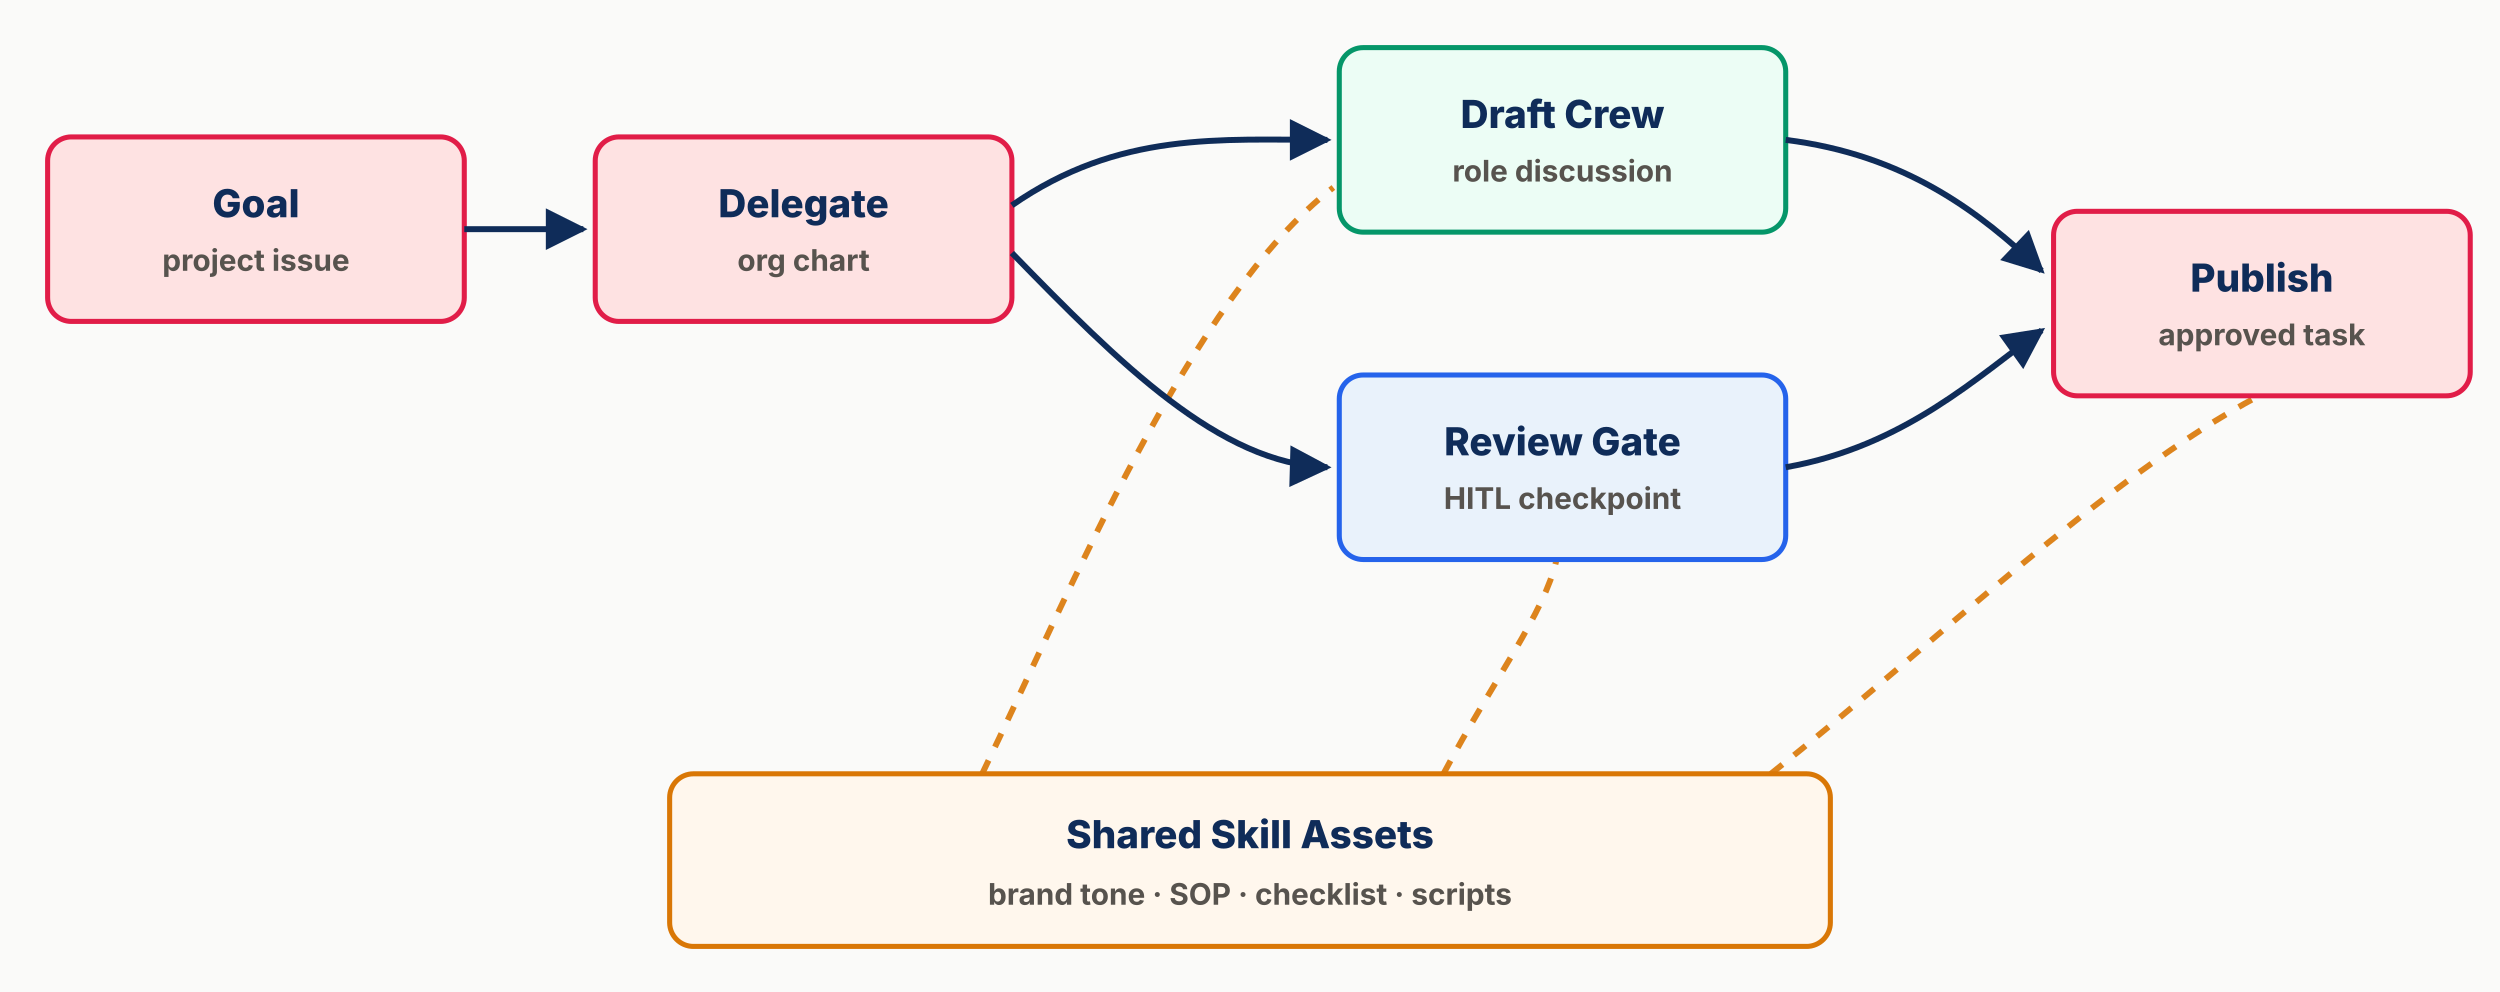
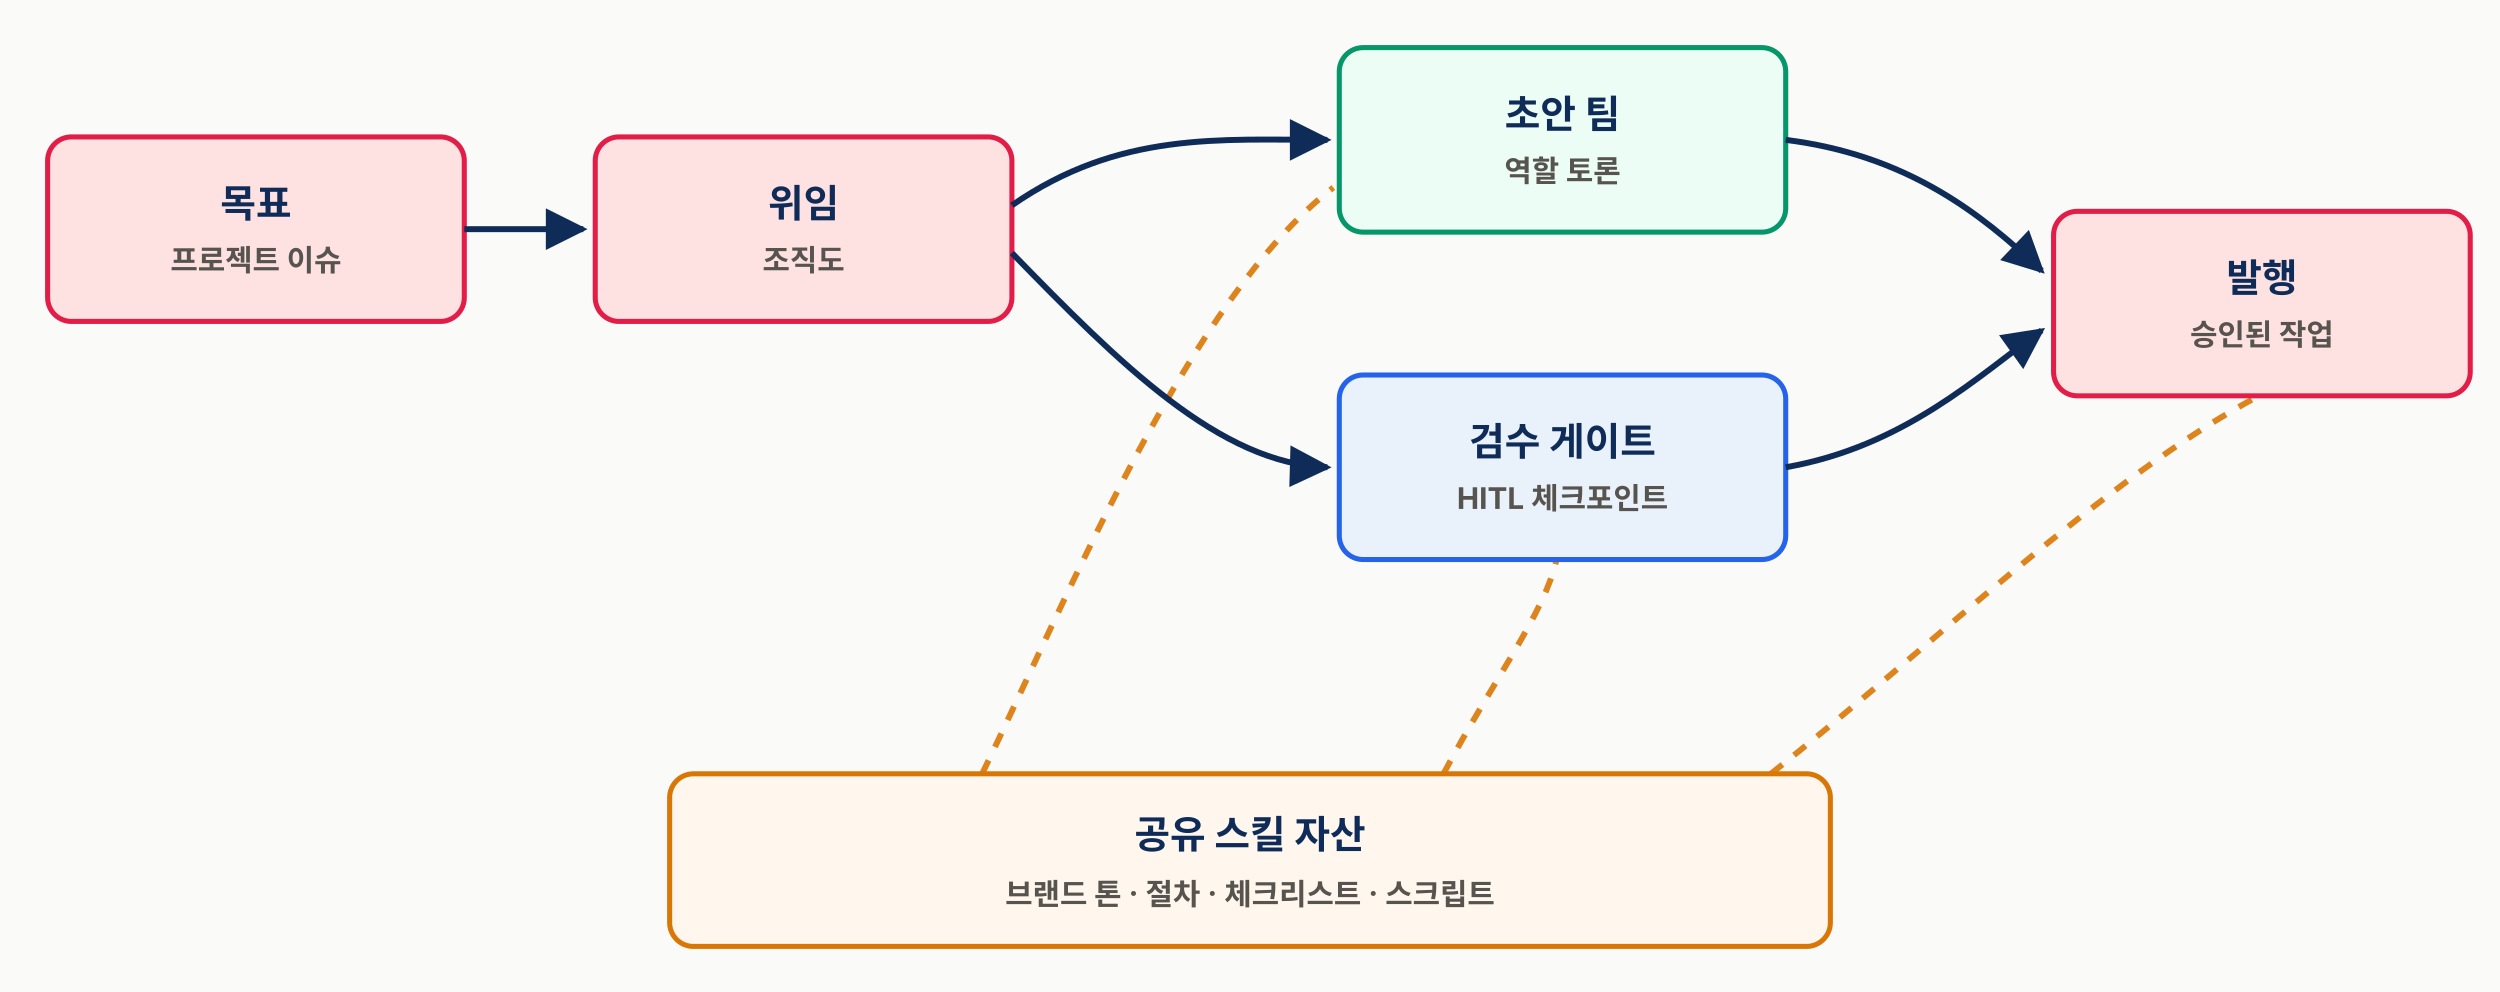
<svg xmlns="http://www.w3.org/2000/svg" viewBox="20 28 840 333" font-family="-apple-system, 'Segoe UI', 'Noto Sans KR', sans-serif">
  <defs>
    <marker id="arrow-hybrid" viewBox="0 0 10 10" refX="9" refY="5" markerWidth="7" markerHeight="7" orient="auto">
      <path d="M0,0 L10,5 L0,10 z" fill="#0F2C59" />
    </marker>
    <style>
      .org { fill: #FEE2E2; stroke: #E11D48; stroke-width: 1.7; }
      .graph { fill: #E9F2FB; stroke: #2563EB; stroke-width: 1.7; }
      .role { fill: #ECFDF5; stroke: #059669; stroke-width: 1.7; }
      .skill { fill: #FFF7ED; stroke: #D97706; stroke-width: 1.7; }
      .label { fill: #0F2C59; font-size: 13px; font-weight: 800; }
      .small { fill: #57534E; font-size: 10px; font-weight: 650; }
      .support { fill: none; stroke: #D97706; stroke-width: 2; stroke-dasharray: 5 5; opacity: .9; }
    </style>
  </defs>
  <rect x="0" y="0" width="880" height="390" fill="#FAFAF9" />
  <path class="support" d="M350 288 C380 226 420 128 468 91" />
  <path class="support" d="M505 288 C522 256 539 234 543 216" />
  <path class="support" d="M615 288 C668 246 728 188 779 161" />
  <rect class="org" x="36" y="74" width="140" height="62" rx="8" />
-   <text class="label" x="106" y="101" text-anchor="middle">Goal</text>
-   <text class="small" x="106" y="119" text-anchor="middle">project issue</text>
+   <text class="label" x="106" y="101" text-anchor="middle">목표</text>
+   <text class="small" x="106" y="119" text-anchor="middle">프로젝트 이슈</text>
  <rect class="org" x="220" y="74" width="140" height="62" rx="8" />
-   <text class="label" x="290" y="101" text-anchor="middle">Delegate</text>
-   <text class="small" x="290" y="119" text-anchor="middle">org chart</text>
+   <text class="label" x="290" y="101" text-anchor="middle">위임</text>
+   <text class="small" x="290" y="119" text-anchor="middle">조직도</text>
  <rect class="role" x="470" y="44" width="150" height="62" rx="8" />
-   <text class="label" x="545" y="71" text-anchor="middle">Draft Crew</text>
-   <text class="small" x="545" y="89" text-anchor="middle">role discussion</text>
+   <text class="label" x="545" y="71" text-anchor="middle">초안 팀</text>
+   <text class="small" x="545" y="89" text-anchor="middle">역할 토론</text>
  <rect class="graph" x="470" y="154" width="150" height="62" rx="8" />
-   <text class="label" x="545" y="181" text-anchor="middle">Review Gate</text>
-   <text class="small" x="545" y="199" text-anchor="middle">HITL checkpoint</text>
+   <text class="label" x="545" y="181" text-anchor="middle">검수 게이트</text>
+   <text class="small" x="545" y="199" text-anchor="middle">HITL 체크포인트</text>
  <rect class="org" x="710" y="99" width="140" height="62" rx="8" />
-   <text class="label" x="780" y="126" text-anchor="middle">Publish</text>
-   <text class="small" x="780" y="144" text-anchor="middle">approved task</text>
+   <text class="label" x="780" y="126" text-anchor="middle">발행</text>
+   <text class="small" x="780" y="144" text-anchor="middle">승인된 작업</text>
  <rect class="skill" x="245" y="288" width="390" height="58" rx="8" />
-   <text class="label" x="440" y="313" text-anchor="middle">Shared Skill Assets</text>
-   <text class="small" x="440" y="332" text-anchor="middle">brand tone · SOP · checklist · scripts</text>
+   <text class="label" x="440" y="313" text-anchor="middle">공유 스킬 자산</text>
+   <text class="small" x="440" y="332" text-anchor="middle">브랜드 톤 · 절차 · 체크리스트 · 스크립트</text>
  <line x1="176" y1="105" x2="216" y2="105" stroke="#0F2C59" stroke-width="2" marker-end="url(#arrow-hybrid)" />
  <path d="M360 97 C396 72 430 75 466 75" fill="none" stroke="#0F2C59" stroke-width="2" marker-end="url(#arrow-hybrid)" />
  <path d="M360 113 C396 150 430 184 466 185" fill="none" stroke="#0F2C59" stroke-width="2" marker-end="url(#arrow-hybrid)" />
  <path d="M620 75 C660 80 685 99 706 119" fill="none" stroke="#0F2C59" stroke-width="2" marker-end="url(#arrow-hybrid)" />
  <path d="M620 185 C660 178 685 154 706 139" fill="none" stroke="#0F2C59" stroke-width="2" marker-end="url(#arrow-hybrid)" />
</svg>
